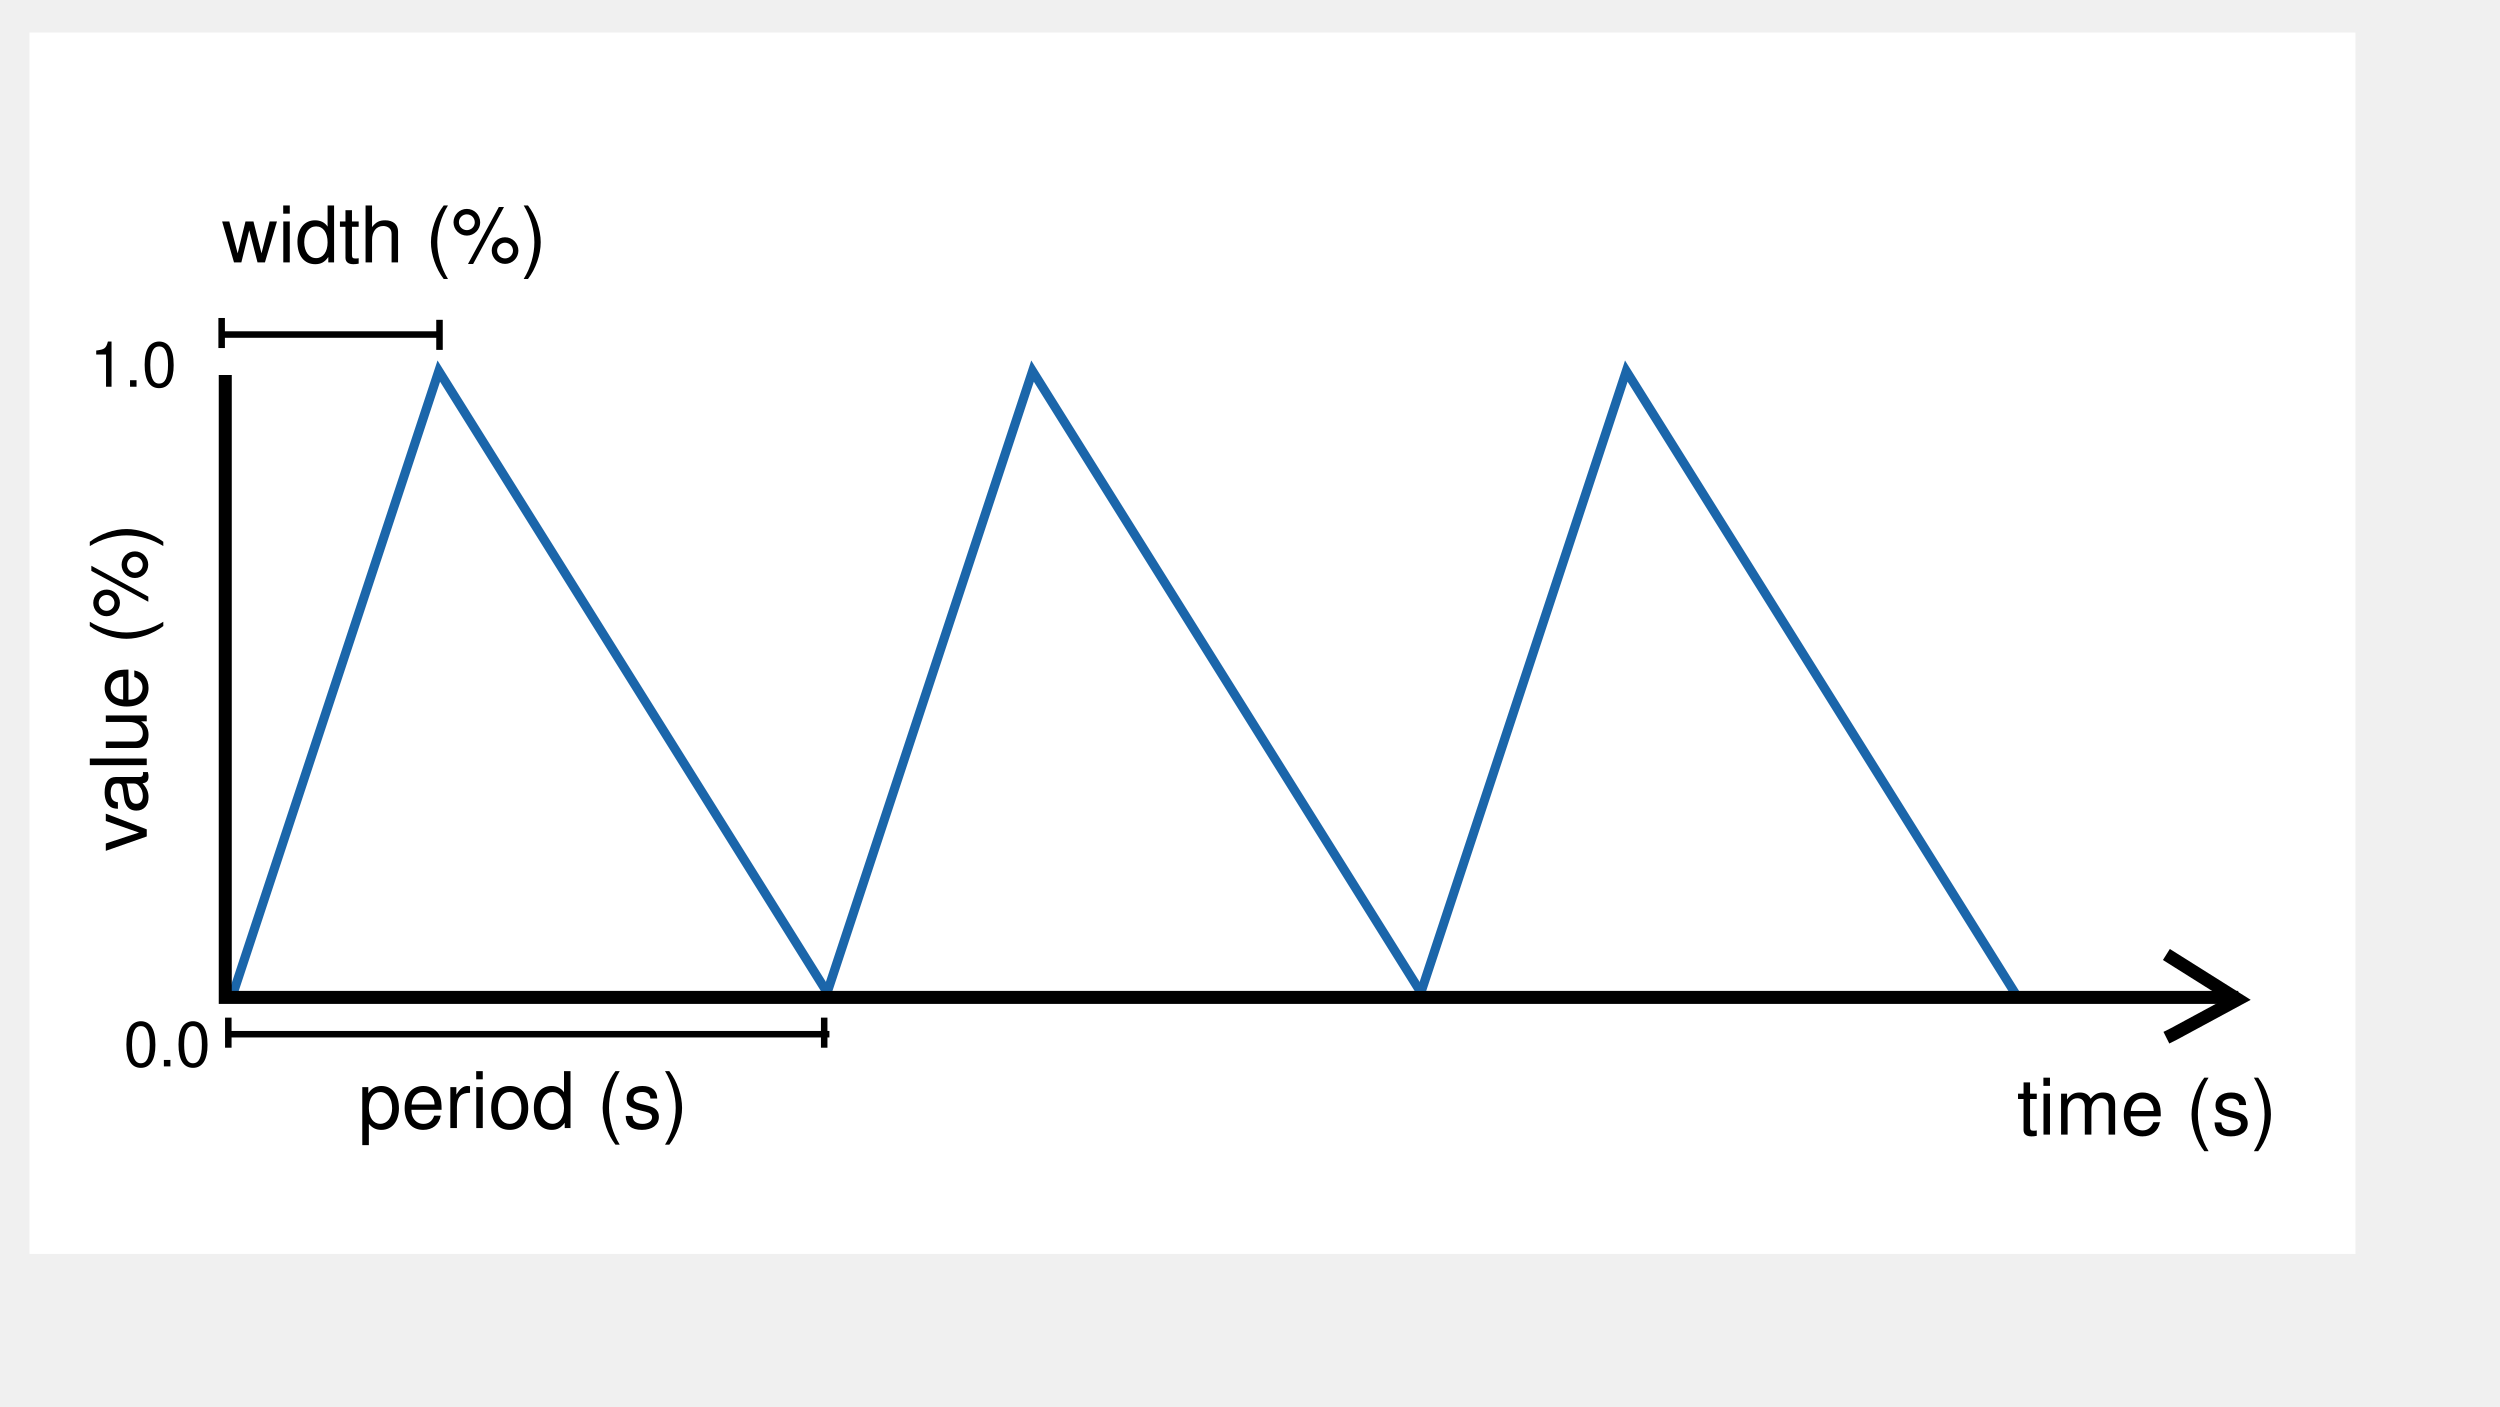
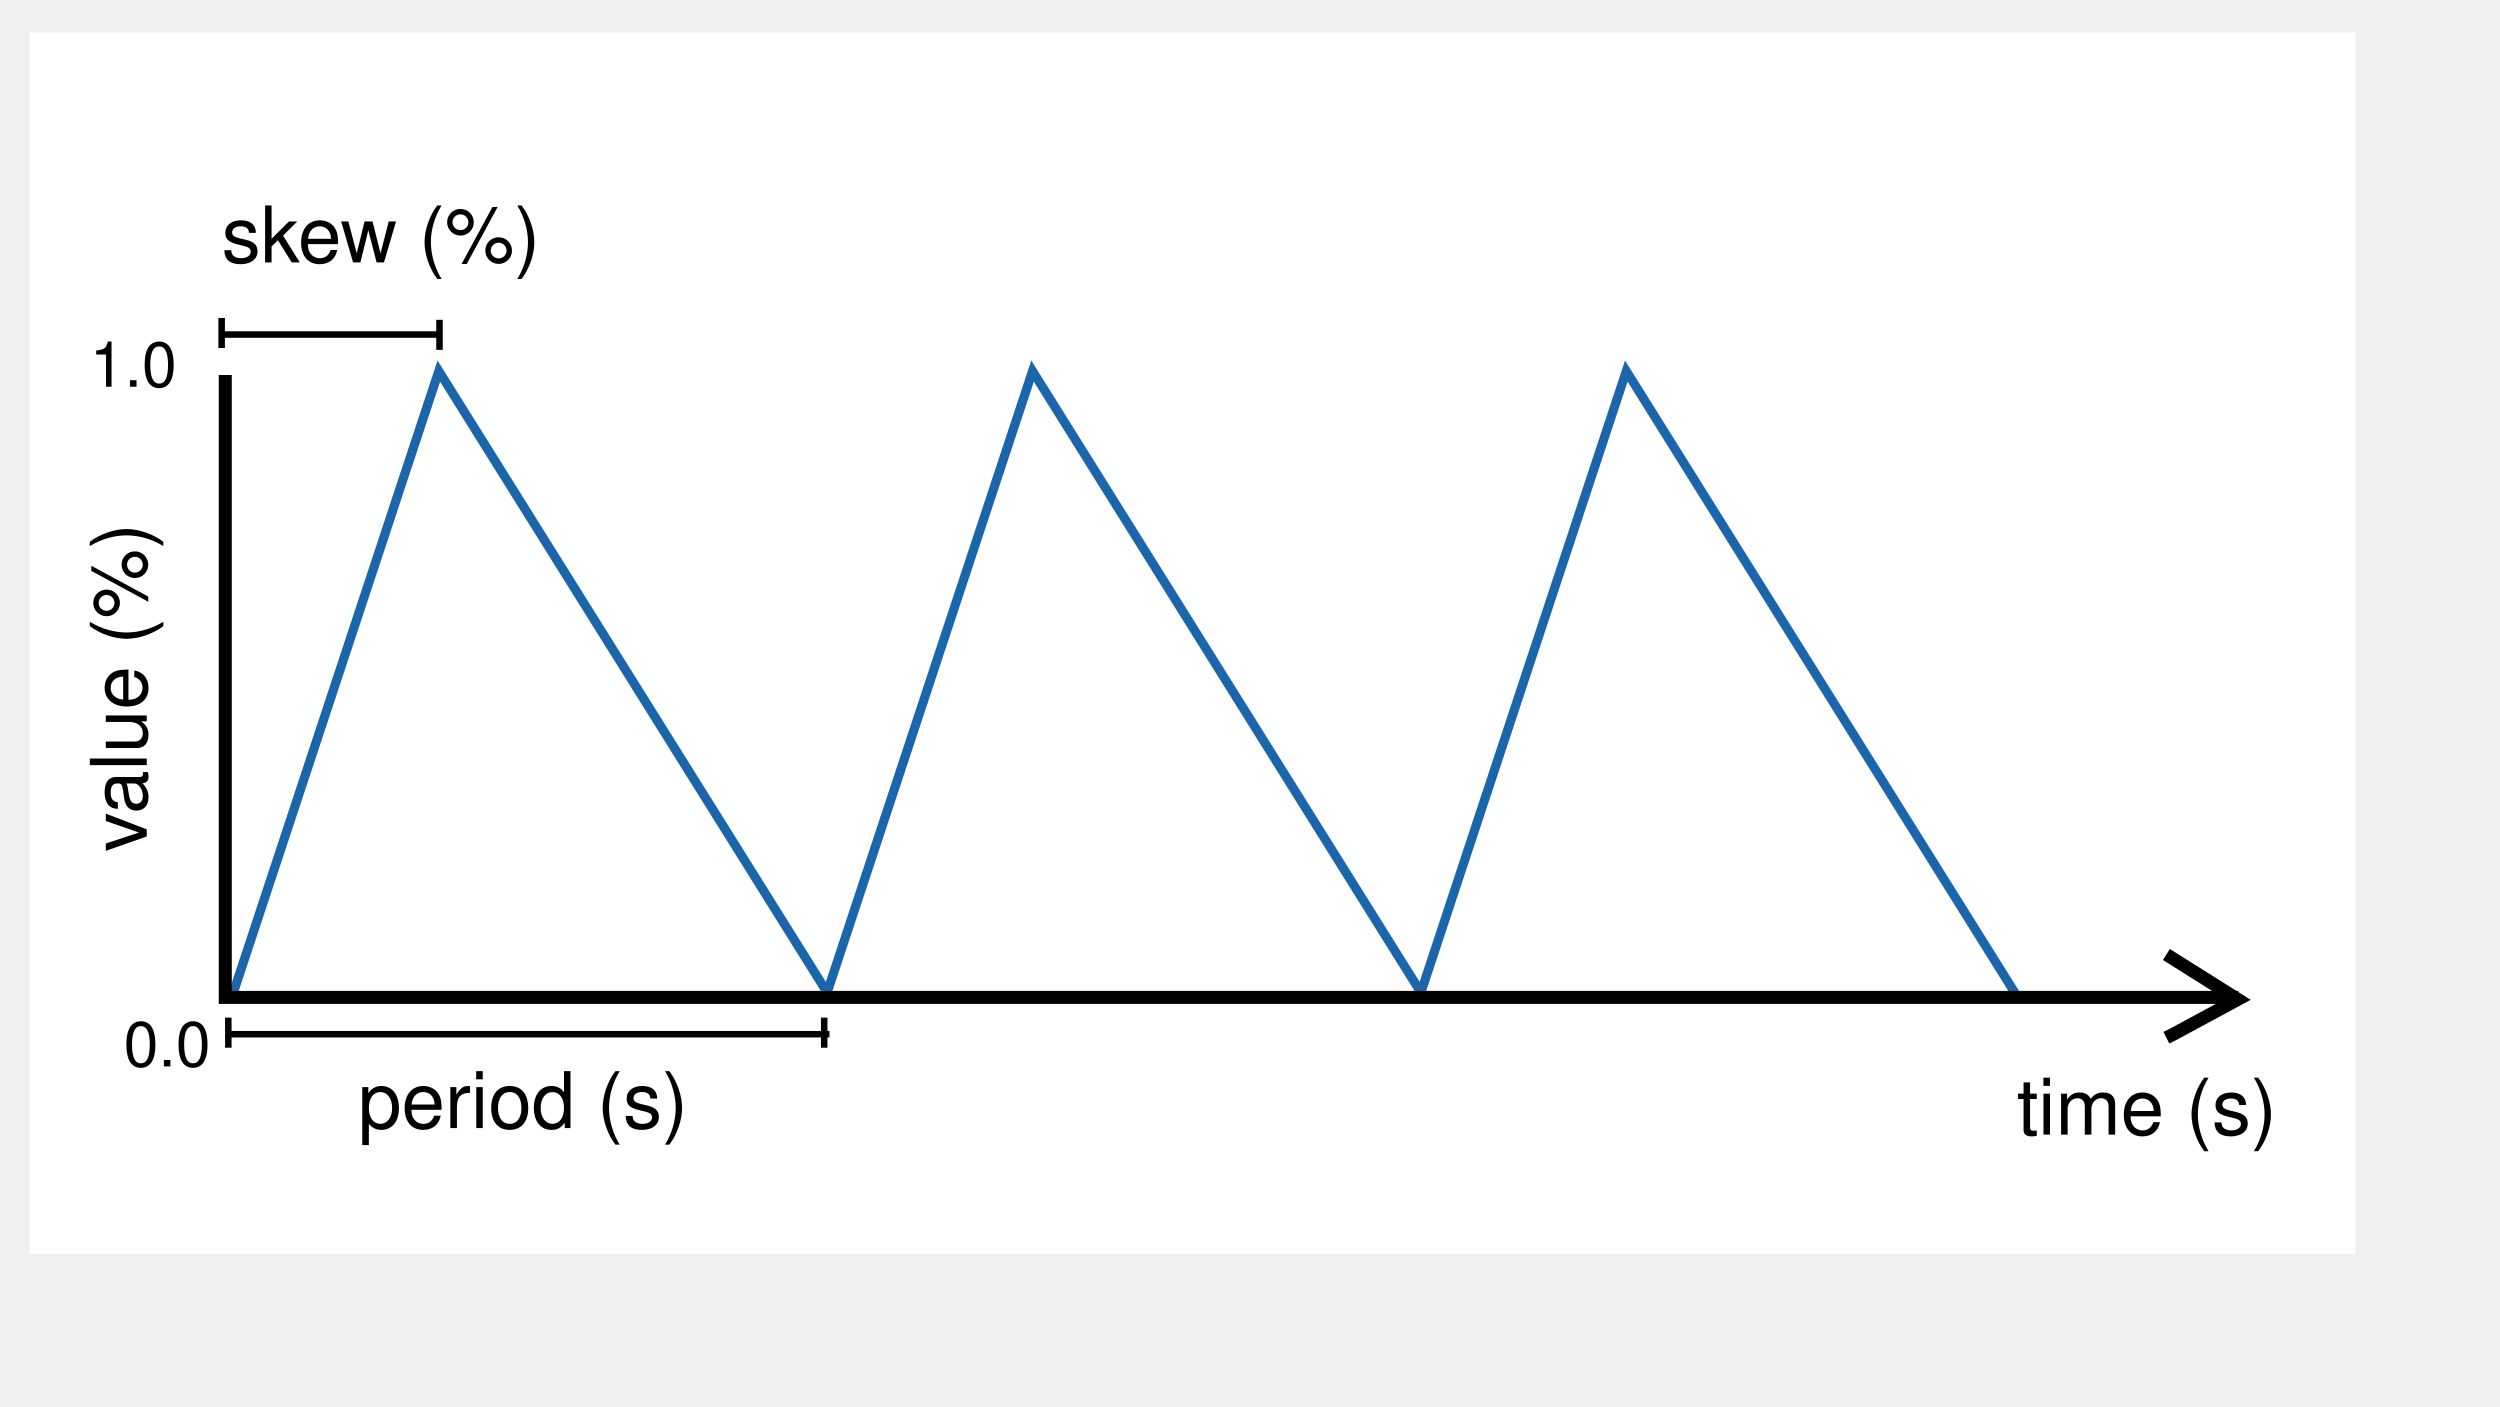
- <svg xmlns="http://www.w3.org/2000/svg" id="graph" viewBox="0 0 1920 1080">
-   <defs>
-     <style>.cls-1{fill:#fff;}.cls-2{font-size:60px;}.cls-2,.cls-3{font-family:Helvetica, Helvetica;}.cls-3{font-size:48px;}.cls-4,.cls-5,.cls-6{fill:none;stroke-miterlimit:10;}.cls-4{stroke:#1b66aa;stroke-width:7px;}.cls-5,.cls-6{stroke:#000;}.cls-5{stroke-width:10px;}.cls-6{stroke-width:5px;}</style>
+ <svg xmlns="http://www.w3.org/2000/svg" id="graph" viewBox="0 0 1920 1080" version="1.1">
+   <defs id="defs1">
+     <style id="style1">.cls-1{fill:#fff;}.cls-2{font-size:60px;}.cls-2,.cls-3{font-family:Helvetica, Helvetica;}.cls-3{font-size:48px;}.cls-4,.cls-5,.cls-6{fill:none;stroke-miterlimit:10;}.cls-4{stroke:#1b66aa;stroke-width:7px;}.cls-5,.cls-6{stroke:#000;}.cls-5{stroke-width:10px;}.cls-6{stroke-width:5px;}</style>
  </defs>
-   <rect class="cls-1" x="22.63" y="25" width="1786.38" height="938" />
-   <text class="cls-2" transform="translate(275 866.38)">period (s)</text>
-   <text class="cls-2" transform="translate(1549 871.38)">time (s)</text>
-   <text class="cls-2" transform="translate(112.7 654.04) rotate(-90)">value (%)</text>
-   <text class="cls-3" transform="translate(69 297)">1.0</text>
-   <text class="cls-3" transform="translate(95 819)">0.0</text>
-   <polyline class="cls-4" points="179 763 337 285 637 765" />
-   <polyline class="cls-4" points="635 763 793 285 1093 765" />
-   <polyline class="cls-4" points="1091 763 1249 285 1549 765" />
-   <polyline class="cls-5" points="1719 766 173 766 173 288" />
-   <line class="cls-6" x1="170.23" y1="244.21" x2="170.23" y2="267.3" />
-   <line class="cls-6" x1="337.54" y1="245.62" x2="337.54" y2="268.71" />
-   <line class="cls-6" x1="170.23" y1="256.93" x2="336.12" y2="256.93" />
-   <line class="cls-6" x1="175.34" y1="781.54" x2="175.34" y2="804.64" />
-   <line class="cls-6" x1="632.98" y1="781.54" x2="632.98" y2="804.64" />
-   <line class="cls-6" x1="175" y1="794.27" x2="637" y2="794.27" />
-   <polyline class="cls-5" points="1663.78 733.05 1718.62 767.54 1669.43 794.12 1663.78 796.95" />
-   <text class="cls-2" transform="translate(170.23 201.53)">width (%)</text>
+   <rect class="cls-1" x="22.63" y="25" width="1786.38" height="938" id="rect1" />
+   <text class="cls-2" transform="translate(275 866.38)" id="text1">period (s)</text>
+   <text class="cls-2" transform="translate(1549 871.38)" id="text2">time (s)</text>
+   <text class="cls-2" transform="translate(112.7 654.04) rotate(-90)" id="text3">value (%)</text>
+   <text class="cls-3" transform="translate(69 297)" id="text4">1.0</text>
+   <text class="cls-3" transform="translate(95 819)" id="text5">0.0</text>
+   <polyline class="cls-4" points="179 763 337 285 637 765" id="polyline5" />
+   <polyline class="cls-4" points="635 763 793 285 1093 765" id="polyline6" />
+   <polyline class="cls-4" points="1091 763 1249 285 1549 765" id="polyline7" />
+   <polyline class="cls-5" points="1719 766 173 766 173 288" id="polyline8" />
+   <line class="cls-6" x1="170.23" y1="244.21" x2="170.23" y2="267.3" id="line8" />
+   <line class="cls-6" x1="337.54" y1="245.62" x2="337.54" y2="268.71" id="line9" />
+   <line class="cls-6" x1="170.23" y1="256.93" x2="336.12" y2="256.93" id="line10" />
+   <line class="cls-6" x1="175.34" y1="781.54" x2="175.34" y2="804.64" id="line11" />
+   <line class="cls-6" x1="632.98" y1="781.54" x2="632.98" y2="804.64" id="line12" />
+   <line class="cls-6" x1="175" y1="794.27" x2="637" y2="794.27" id="line13" />
+   <polyline class="cls-5" points="1663.78 733.05 1718.62 767.54 1669.43 794.12 1663.78 796.95" id="polyline13" />
+   <text class="cls-2" transform="translate(170.23,201.53)" id="text13">skew (%)</text>
</svg>
